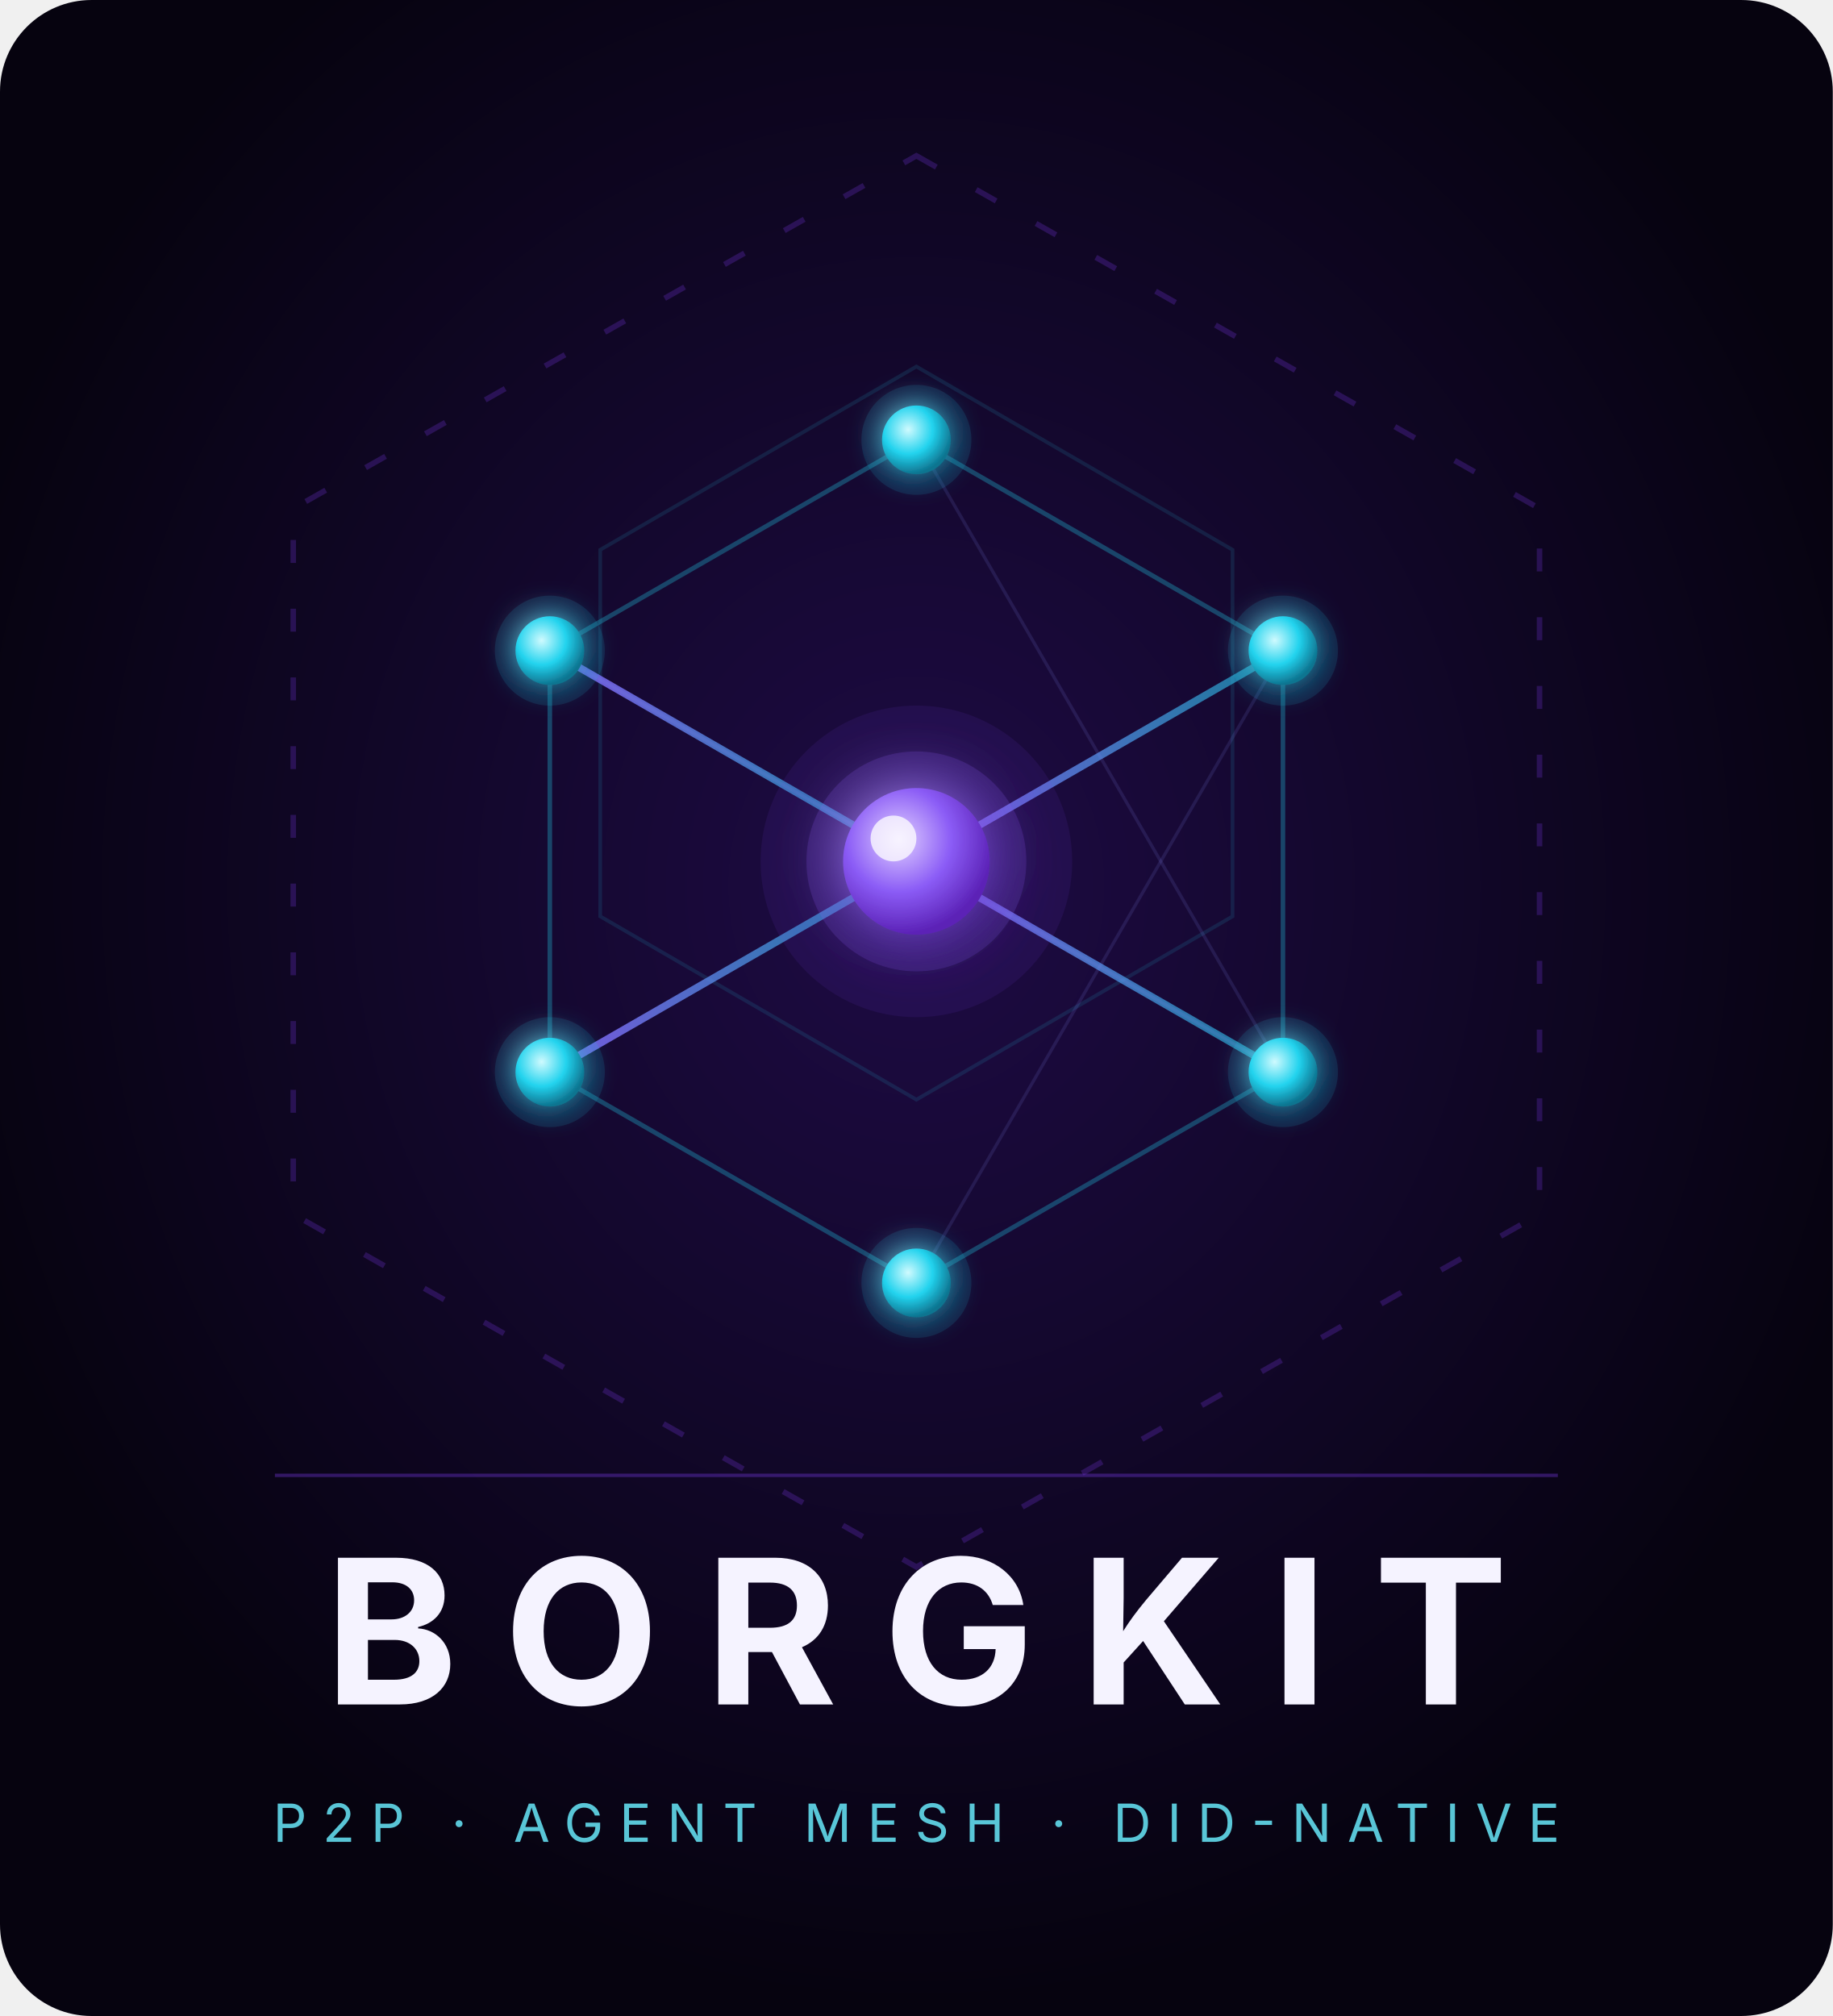
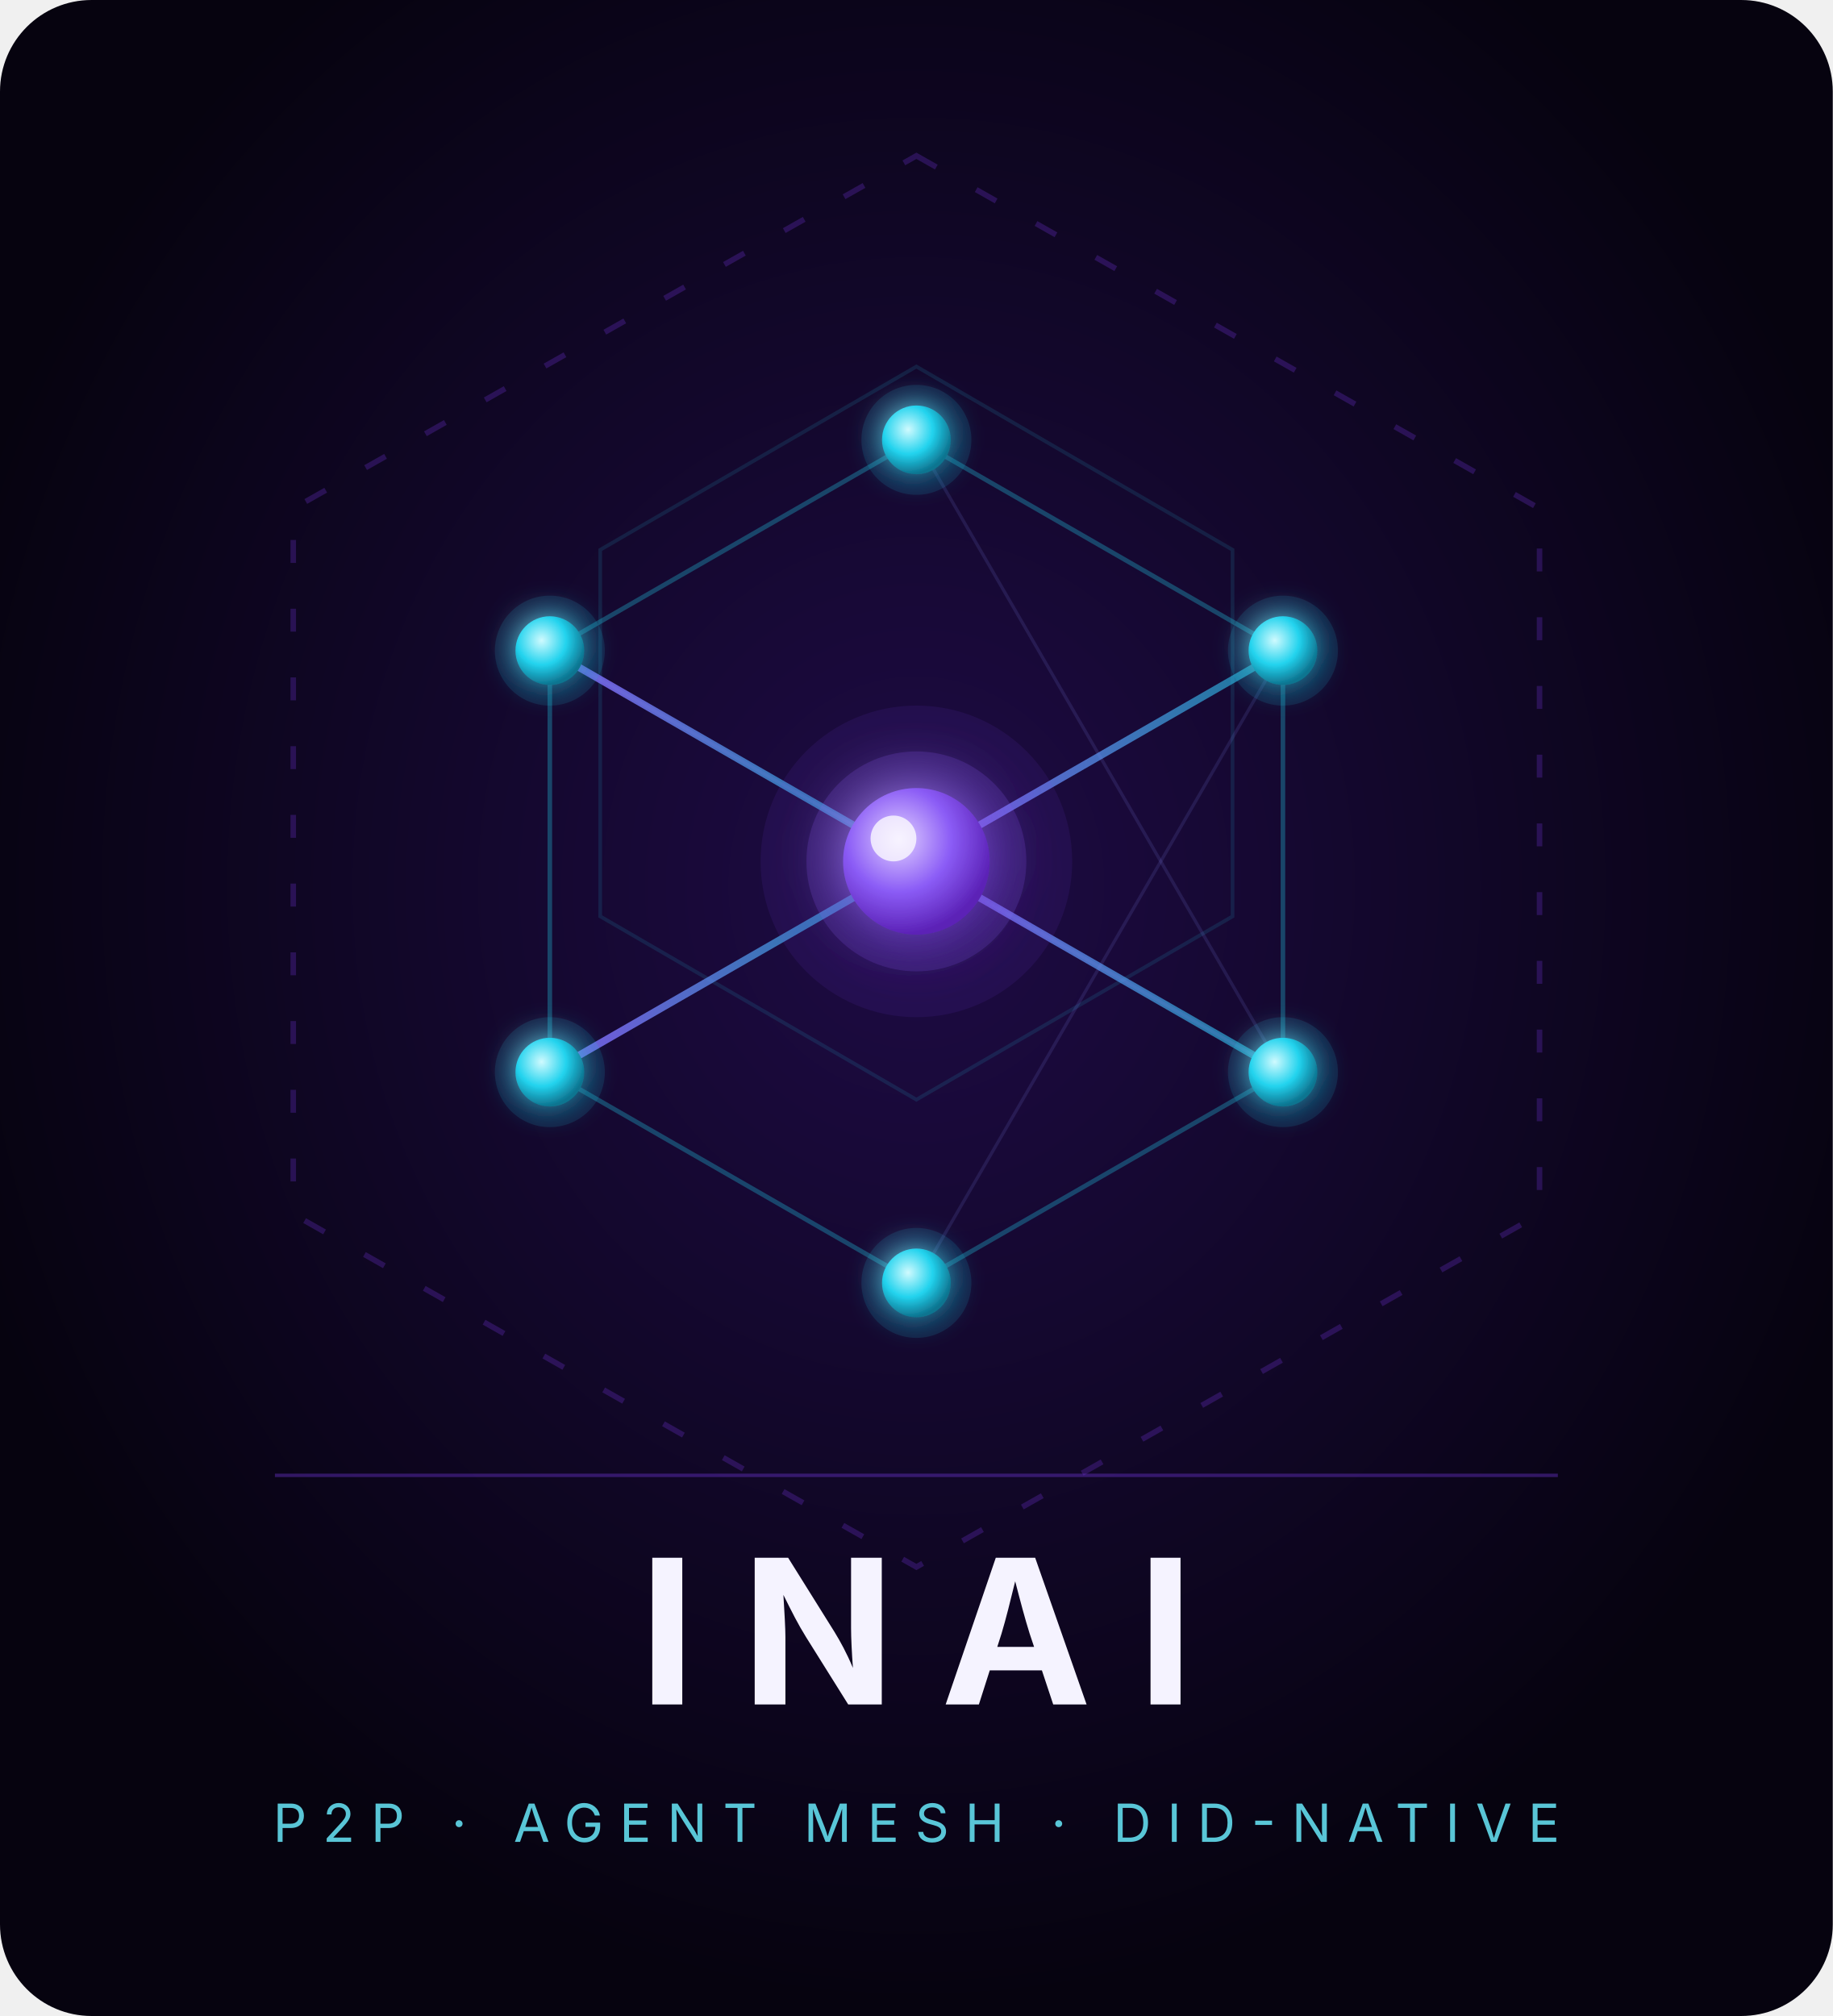
<svg xmlns="http://www.w3.org/2000/svg" viewBox="0 0 400 440" fill="none">
  <defs>
    <filter id="nodeGlow" x="-80%" y="-80%" width="260%" height="260%">
      <feGaussianBlur in="SourceGraphic" stdDeviation="3.5" result="blur" />
      <feMerge>
        <feMergeNode in="blur" />
        <feMergeNode in="SourceGraphic" />
      </feMerge>
    </filter>
    <filter id="coreGlow" x="-120%" y="-120%" width="340%" height="340%">
      <feGaussianBlur in="SourceGraphic" stdDeviation="7" result="blur" />
      <feMerge>
        <feMergeNode in="blur" />
        <feMergeNode in="SourceGraphic" />
      </feMerge>
    </filter>
    <radialGradient id="cardBg" cx="50%" cy="44%" r="55%">
      <stop offset="0%" stop-color="#1e0b45" />
      <stop offset="100%" stop-color="#06030f" />
    </radialGradient>
    <radialGradient id="coreGrad" cx="38%" cy="35%" r="65%">
      <stop offset="0%" stop-color="#e0d0ff" />
      <stop offset="55%" stop-color="#8b5cf6" />
      <stop offset="100%" stop-color="#5b21b6" />
    </radialGradient>
    <radialGradient id="nodeGrad" cx="38%" cy="35%" r="65%">
      <stop offset="0%" stop-color="#cffafe" />
      <stop offset="55%" stop-color="#22d3ee" />
      <stop offset="100%" stop-color="#0e7490" />
    </radialGradient>
    <linearGradient id="spokeGrad" x1="0" y1="0" x2="1" y2="0">
      <stop offset="0%" stop-color="#8b5cf6" stop-opacity="0.9" />
      <stop offset="100%" stop-color="#22d3ee" stop-opacity="0.55" />
    </linearGradient>
  </defs>
  <rect width="400" height="440" rx="20" fill="url(#cardBg)" />
  <polygon points="200,34 336,111 336,265 200,342 64,265 64,111" stroke="#7c3aed" stroke-width="1.2" stroke-opacity="0.25" stroke-dasharray="5,10" fill="none" />
  <polygon points="200,80 269,120 269,200 200,240 131,200 131,120" stroke="#22d3ee" stroke-width="0.8" stroke-opacity="0.12" fill="none" />
  <line x1="200" y1="188" x2="200" y2="96" stroke="url(#spokeGrad)" stroke-width="1.6" stroke-linecap="round" />
  <line x1="200" y1="188" x2="280" y2="142" stroke="url(#spokeGrad)" stroke-width="1.6" stroke-linecap="round" />
  <line x1="200" y1="188" x2="280" y2="234" stroke="url(#spokeGrad)" stroke-width="1.6" stroke-linecap="round" />
  <line x1="200" y1="188" x2="200" y2="280" stroke="url(#spokeGrad)" stroke-width="1.6" stroke-linecap="round" />
  <line x1="200" y1="188" x2="120" y2="234" stroke="url(#spokeGrad)" stroke-width="1.6" stroke-linecap="round" />
  <line x1="200" y1="188" x2="120" y2="142" stroke="url(#spokeGrad)" stroke-width="1.6" stroke-linecap="round" />
  <line x1="200" y1="96" x2="280" y2="142" stroke="#22d3ee" stroke-width="1" stroke-opacity="0.30" stroke-linecap="round" />
  <line x1="280" y1="142" x2="280" y2="234" stroke="#22d3ee" stroke-width="1" stroke-opacity="0.30" stroke-linecap="round" />
  <line x1="280" y1="234" x2="200" y2="280" stroke="#22d3ee" stroke-width="1" stroke-opacity="0.30" stroke-linecap="round" />
  <line x1="200" y1="280" x2="120" y2="234" stroke="#22d3ee" stroke-width="1" stroke-opacity="0.30" stroke-linecap="round" />
  <line x1="120" y1="234" x2="120" y2="142" stroke="#22d3ee" stroke-width="1" stroke-opacity="0.30" stroke-linecap="round" />
  <line x1="120" y1="142" x2="200" y2="96" stroke="#22d3ee" stroke-width="1" stroke-opacity="0.30" stroke-linecap="round" />
  <line x1="200" y1="96" x2="280" y2="234" stroke="#818cf8" stroke-width="0.7" stroke-opacity="0.14" stroke-linecap="round" />
  <line x1="280" y1="142" x2="200" y2="280" stroke="#818cf8" stroke-width="0.7" stroke-opacity="0.14" stroke-linecap="round" />
  <line x1="280" y1="234" x2="120" y2="142" stroke="#818cf8" stroke-width="0.7" stroke-opacity="0.14" stroke-linecap="round" />
  <circle cx="200" cy="96" r="12" fill="#22d3ee" opacity="0.12" />
  <circle cx="280" cy="142" r="12" fill="#22d3ee" opacity="0.12" />
  <circle cx="280" cy="234" r="12" fill="#22d3ee" opacity="0.12" />
  <circle cx="200" cy="280" r="12" fill="#22d3ee" opacity="0.12" />
  <circle cx="120" cy="234" r="12" fill="#22d3ee" opacity="0.12" />
  <circle cx="120" cy="142" r="12" fill="#22d3ee" opacity="0.12" />
  <circle cx="200" cy="96" r="7.5" fill="url(#nodeGrad)" filter="url(#nodeGlow)" />
  <circle cx="280" cy="142" r="7.5" fill="url(#nodeGrad)" filter="url(#nodeGlow)" />
  <circle cx="280" cy="234" r="7.5" fill="url(#nodeGrad)" filter="url(#nodeGlow)" />
  <circle cx="200" cy="280" r="7.5" fill="url(#nodeGrad)" filter="url(#nodeGlow)" />
  <circle cx="120" cy="234" r="7.5" fill="url(#nodeGrad)" filter="url(#nodeGlow)" />
  <circle cx="120" cy="142" r="7.5" fill="url(#nodeGrad)" filter="url(#nodeGlow)" />
  <circle cx="200" cy="188" r="34" fill="#7c3aed" opacity="0.10" />
  <circle cx="200" cy="188" r="24" fill="#8b5cf6" opacity="0.18" />
  <circle cx="200" cy="188" r="16" fill="url(#coreGrad)" filter="url(#coreGlow)" />
  <circle cx="195" cy="183" r="5" fill="white" opacity="0.75" />
  <line x1="60" y1="322" x2="340" y2="322" stroke="#7c3aed" stroke-width="0.75" stroke-opacity="0.35" />
-   <text x="200" y="372" font-family="'SF Pro Display','Segoe UI',system-ui,-apple-system,sans-serif" font-size="44" font-weight="700" letter-spacing="10" fill="#f5f3ff" text-anchor="middle">BORGKIT</text>
+   <text x="200" y="372" font-family="'SF Pro Display','Segoe UI',system-ui,-apple-system,sans-serif" font-size="44" font-weight="700" letter-spacing="10" fill="#f5f3ff" text-anchor="middle">INAI</text>
  <text x="200" y="402" font-family="'SF Pro Display','Segoe UI',system-ui,sans-serif" font-size="11.5" font-weight="400" letter-spacing="3.5" fill="#67e8f9" text-anchor="middle" opacity="0.85">P2P · AGENT MESH · DID-NATIVE</text>
</svg>
